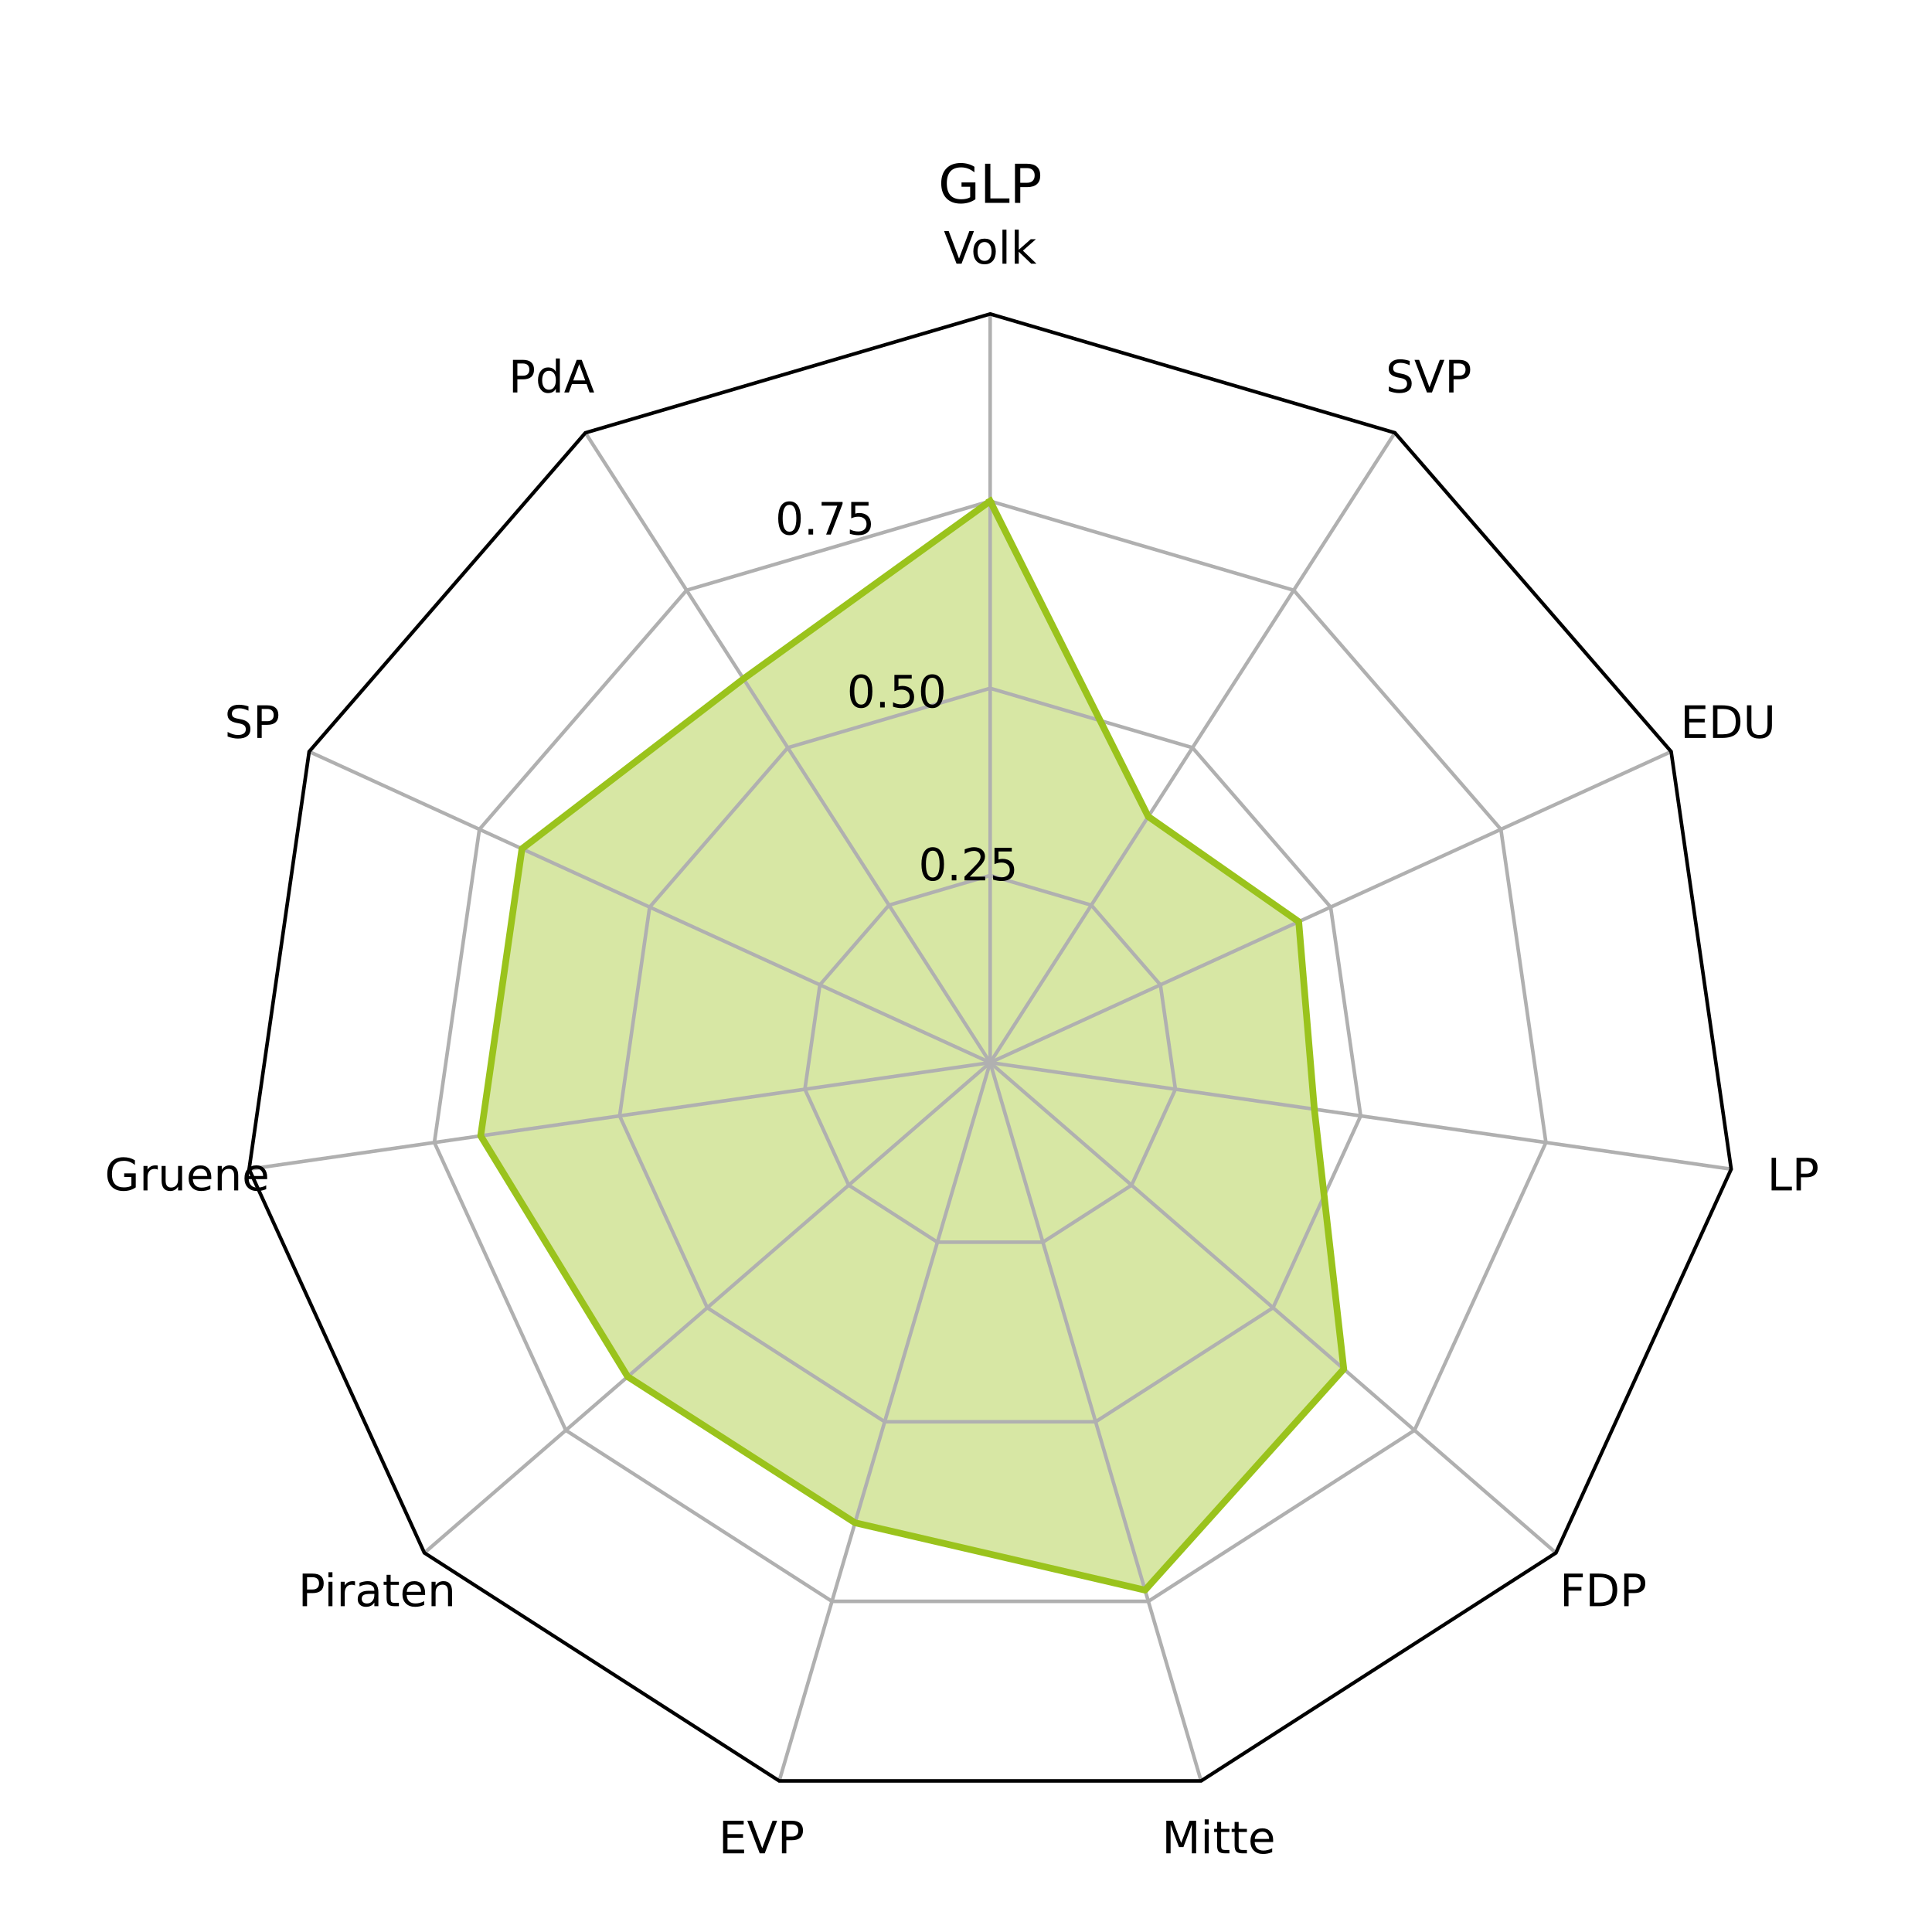
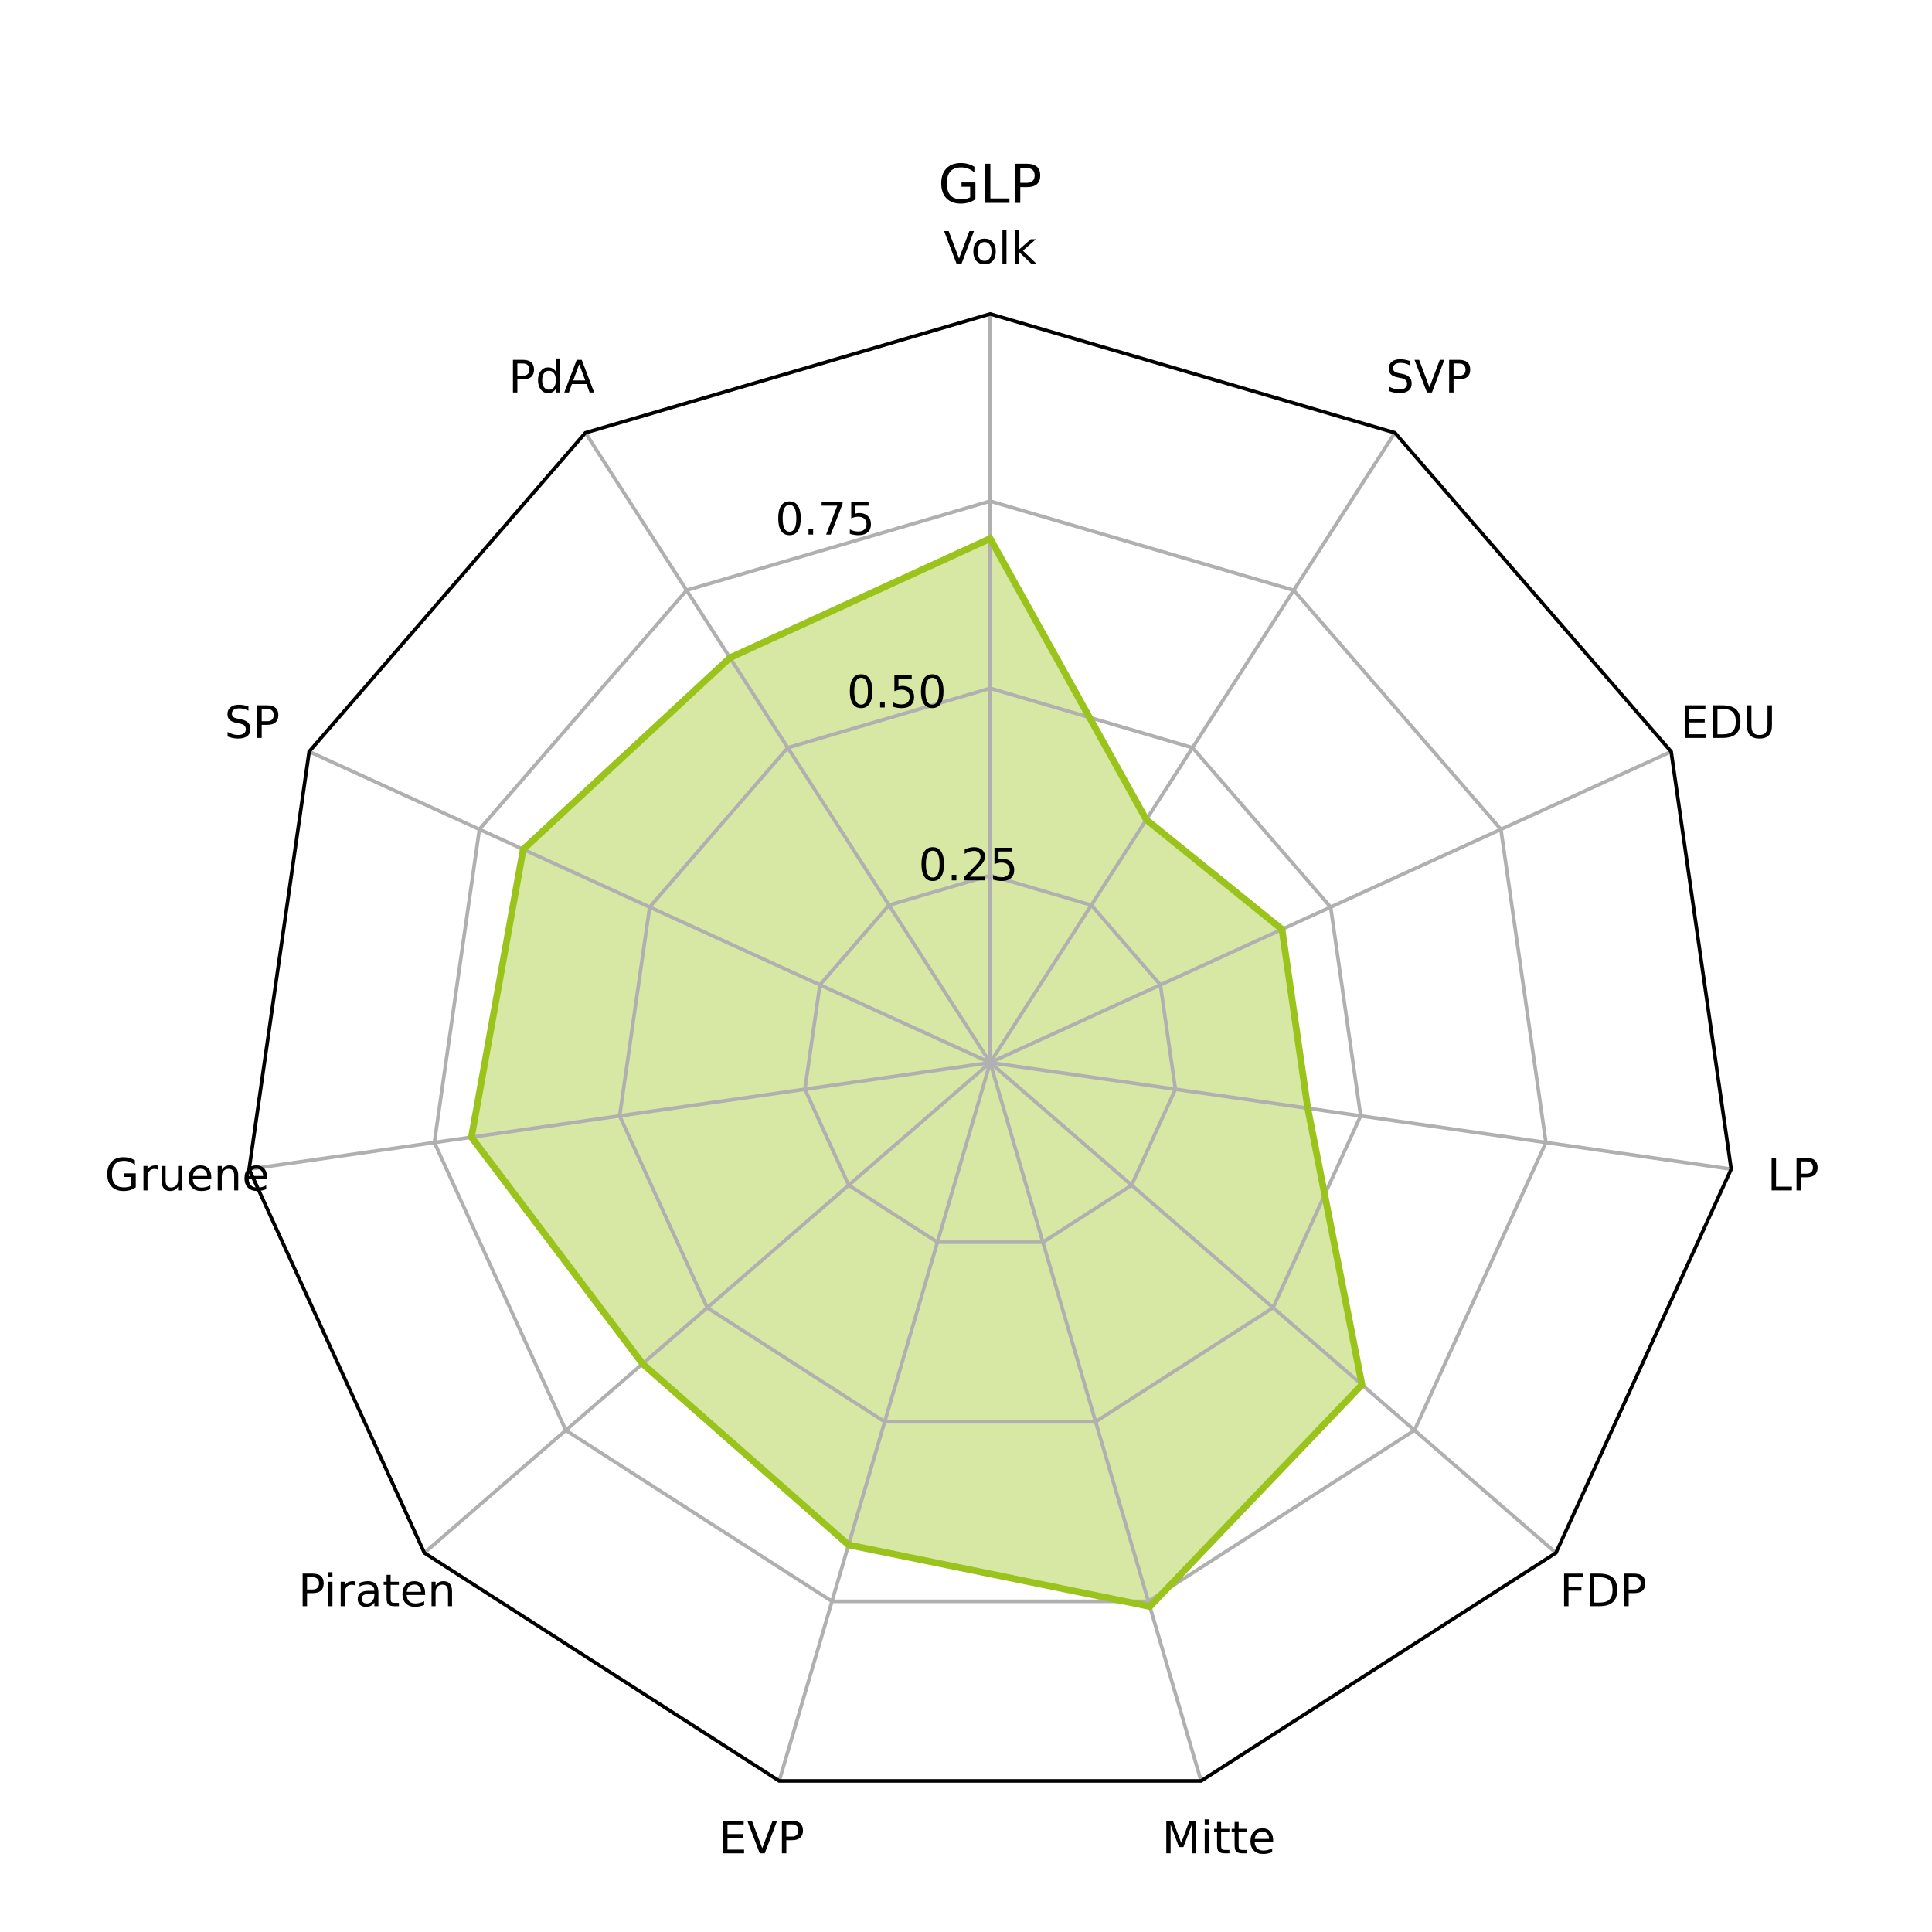
<svg xmlns="http://www.w3.org/2000/svg" xmlns:xlink="http://www.w3.org/1999/xlink" width="432pt" height="432pt" viewBox="0 0 432 432" version="1.1">
  <defs>
    <style type="text/css">*{stroke-linejoin: round; stroke-linecap: butt}</style>
  </defs>
  <g id="figure_1">
    <g id="patch_1">
      <path d="M 0 432  L 432 432  L 432 0  L 0 0  z " style="fill: #ffffff" />
    </g>
    <g id="axes_1">
      <g id="patch_2">
        <path d="M 221.4 70.2  L 130.897 96.774  L 69.128 168.06  L 55.704 261.424  L 94.888 347.224  L 174.238 398.219  L 268.562 398.219  L 347.912 347.224  L 387.096 261.424  L 373.672 168.06  L 311.903 96.774  z " style="fill: #ffffff" />
      </g>
      <g id="patch_3">
-         <path d="M 221.4 112.05  L 166.25 151.784  L 116.713 189.791  L 107.484 253.979  L 140.353 307.828  L 191.187 340.497  L 256.035 355.555  L 300.47 306.115  L 293.892 248.023  L 290.398 206.089  L 256.753 182.59  z " clip-path="url(#p383568c15f)" style="fill: #9ac31c; opacity: 0.4; stroke: #9ac31c; stroke-linejoin: miter" />
+         <path d="M 221.4 120.42  L 163.219 147.069  L 116.985 189.915  L 105.413 254.276  L 143.685 304.94  L 189.734 345.444  L 257.108 359.212  L 304.537 309.638  L 292.413 247.81  L 286.66 207.797  L 256.308 183.281  z " clip-path="url(#pb4a8772dfd)" style="fill: #9ac31c; opacity: 0.4; stroke: #9ac31c; stroke-linejoin: miter" />
      </g>
      <g id="matplotlib.axis_1">
        <g id="xtick_1">
          <g id="line2d_1">
-             <path d="M 221.4 237.6  L 221.4 222.382  L 221.4 207.164  L 221.4 191.945  L 221.4 176.727  L 221.4 161.509  L 221.4 146.291  L 221.4 131.073  L 221.4 115.855  L 221.4 100.636  L 221.4 85.418  L 221.4 70.2  " clip-path="url(#p383568c15f)" style="fill: none; stroke: #b0b0b0; stroke-width: 0.8; stroke-linecap: square" />
+             <path d="M 221.4 237.6  L 221.4 222.382  L 221.4 207.164  L 221.4 191.945  L 221.4 176.727  L 221.4 161.509  L 221.4 146.291  L 221.4 131.073  L 221.4 115.855  L 221.4 100.636  L 221.4 85.418  L 221.4 70.2  " clip-path="url(#pb4a8772dfd)" style="fill: none; stroke: #b0b0b0; stroke-width: 0.8; stroke-linecap: square" />
          </g>
          <g id="text_1">
-             <g transform="translate(211.0234 58.95938) scale(0.1 -0.1)">
+             <g transform="translate(211.0234 58.95938)scale(0.1 -0.1)">
              <defs>
                <path id="DejaVuSans-56" d="M 1831 0  L 50 4666  L 709 4666  L 2188 738  L 3669 4666  L 4325 4666  L 2547 0  L 1831 0  z " transform="scale(0.015625)" />
                <path id="DejaVuSans-6f" d="M 1959 3097  Q 1497 3097 1228 2736  Q 959 2375 959 1747  Q 959 1119 1226 758  Q 1494 397 1959 397  Q 2419 397 2687 759  Q 2956 1122 2956 1747  Q 2956 2369 2687 2733  Q 2419 3097 1959 3097  z M 1959 3584  Q 2709 3584 3137 3096  Q 3566 2609 3566 1747  Q 3566 888 3137 398  Q 2709 -91 1959 -91  Q 1206 -91 779 398  Q 353 888 353 1747  Q 353 2609 779 3096  Q 1206 3584 1959 3584  z " transform="scale(0.015625)" />
                <path id="DejaVuSans-6c" d="M 603 4863  L 1178 4863  L 1178 0  L 603 0  L 603 4863  z " transform="scale(0.015625)" />
                <path id="DejaVuSans-6b" d="M 581 4863  L 1159 4863  L 1159 1991  L 2875 3500  L 3609 3500  L 1753 1863  L 3688 0  L 2938 0  L 1159 1709  L 1159 0  L 581 0  L 581 4863  z " transform="scale(0.015625)" />
              </defs>
              <use xlink:href="#DejaVuSans-56" />
              <use xlink:href="#DejaVuSans-6f" x="60.658" />
              <use xlink:href="#DejaVuSans-6c" x="121.84" />
              <use xlink:href="#DejaVuSans-6b" x="149.623" />
            </g>
          </g>
        </g>
        <g id="xtick_2">
          <g id="line2d_2">
-             <path d="M 221.4 237.6  L 213.172 224.798  L 204.945 211.995  L 196.717 199.193  L 188.49 186.391  L 180.262 173.588  L 172.035 160.786  L 163.807 147.984  L 155.579 135.181  L 147.352 122.379  L 139.124 109.577  L 130.897 96.774  " clip-path="url(#p383568c15f)" style="fill: none; stroke: #b0b0b0; stroke-width: 0.8; stroke-linecap: square" />
+             <path d="M 221.4 237.6  L 213.172 224.798  L 204.945 211.995  L 196.717 199.193  L 188.49 186.391  L 180.262 173.588  L 172.035 160.786  L 163.807 147.984  L 155.579 135.181  L 147.352 122.379  L 139.124 109.577  L 130.897 96.774  " clip-path="url(#pb4a8772dfd)" style="fill: none; stroke: #b0b0b0; stroke-width: 0.8; stroke-linecap: square" />
          </g>
          <g id="text_2">
-             <g transform="translate(113.7184 87.75598) scale(0.1 -0.1)">
+             <g transform="translate(113.7184 87.75598)scale(0.1 -0.1)">
              <defs>
                <path id="DejaVuSans-50" d="M 1259 4147  L 1259 2394  L 2053 2394  Q 2494 2394 2734 2622  Q 2975 2850 2975 3272  Q 2975 3691 2734 3919  Q 2494 4147 2053 4147  L 1259 4147  z M 628 4666  L 2053 4666  Q 2838 4666 3239 4311  Q 3641 3956 3641 3272  Q 3641 2581 3239 2228  Q 2838 1875 2053 1875  L 1259 1875  L 1259 0  L 628 0  L 628 4666  z " transform="scale(0.015625)" />
                <path id="DejaVuSans-64" d="M 2906 2969  L 2906 4863  L 3481 4863  L 3481 0  L 2906 0  L 2906 525  Q 2725 213 2448 61  Q 2172 -91 1784 -91  Q 1150 -91 751 415  Q 353 922 353 1747  Q 353 2572 751 3078  Q 1150 3584 1784 3584  Q 2172 3584 2448 3432  Q 2725 3281 2906 2969  z M 947 1747  Q 947 1113 1208 752  Q 1469 391 1925 391  Q 2381 391 2643 752  Q 2906 1113 2906 1747  Q 2906 2381 2643 2742  Q 2381 3103 1925 3103  Q 1469 3103 1208 2742  Q 947 2381 947 1747  z " transform="scale(0.015625)" />
                <path id="DejaVuSans-41" d="M 2188 4044  L 1331 1722  L 3047 1722  L 2188 4044  z M 1831 4666  L 2547 4666  L 4325 0  L 3669 0  L 3244 1197  L 1141 1197  L 716 0  L 50 0  L 1831 4666  z " transform="scale(0.015625)" />
              </defs>
              <use xlink:href="#DejaVuSans-50" />
              <use xlink:href="#DejaVuSans-64" x="60.303" />
              <use xlink:href="#DejaVuSans-41" x="123.779" />
            </g>
          </g>
        </g>
        <g id="xtick_3">
          <g id="line2d_3">
-             <path d="M 221.4 237.6  L 207.557 231.278  L 193.714 224.956  L 179.871 218.634  L 166.028 212.313  L 152.185 205.991  L 138.342 199.669  L 124.499 193.347  L 110.656 187.025  L 96.813 180.703  L 82.971 174.381  L 69.128 168.06  " clip-path="url(#p383568c15f)" style="fill: none; stroke: #b0b0b0; stroke-width: 0.8; stroke-linecap: square" />
+             <path d="M 221.4 237.6  L 207.557 231.278  L 193.714 224.956  L 179.871 218.634  L 166.028 212.313  L 152.185 205.991  L 138.342 199.669  L 124.499 193.347  L 110.656 187.025  L 96.813 180.703  L 82.971 174.381  L 69.128 168.06  " clip-path="url(#pb4a8772dfd)" style="fill: none; stroke: #b0b0b0; stroke-width: 0.8; stroke-linecap: square" />
          </g>
          <g id="text_3">
-             <g transform="translate(50.20369 165.0031) scale(0.1 -0.1)">
+             <g transform="translate(50.20369 165.0031)scale(0.1 -0.1)">
              <defs>
                <path id="DejaVuSans-53" d="M 3425 4513  L 3425 3897  Q 3066 4069 2747 4153  Q 2428 4238 2131 4238  Q 1616 4238 1336 4038  Q 1056 3838 1056 3469  Q 1056 3159 1242 3001  Q 1428 2844 1947 2747  L 2328 2669  Q 3034 2534 3370 2195  Q 3706 1856 3706 1288  Q 3706 609 3251 259  Q 2797 -91 1919 -91  Q 1588 -91 1214 -16  Q 841 59 441 206  L 441 856  Q 825 641 1194 531  Q 1563 422 1919 422  Q 2459 422 2753 634  Q 3047 847 3047 1241  Q 3047 1584 2836 1778  Q 2625 1972 2144 2069  L 1759 2144  Q 1053 2284 737 2584  Q 422 2884 422 3419  Q 422 4038 858 4394  Q 1294 4750 2059 4750  Q 2388 4750 2728 4690  Q 3069 4631 3425 4513  z " transform="scale(0.015625)" />
              </defs>
              <use xlink:href="#DejaVuSans-53" />
              <use xlink:href="#DejaVuSans-50" x="63.477" />
            </g>
          </g>
        </g>
        <g id="xtick_4">
          <g id="line2d_4">
-             <path d="M 221.4 237.6  L 206.337 239.766  L 191.273 241.932  L 176.21 244.097  L 161.147 246.263  L 146.084 248.429  L 131.02 250.595  L 115.957 252.76  L 100.894 254.926  L 85.83 257.092  L 70.767 259.258  L 55.704 261.424  " clip-path="url(#p383568c15f)" style="fill: none; stroke: #b0b0b0; stroke-width: 0.8; stroke-linecap: square" />
+             <path d="M 221.4 237.6  L 206.337 239.766  L 191.273 241.932  L 176.21 244.097  L 161.147 246.263  L 146.084 248.429  L 131.02 250.595  L 115.957 252.76  L 100.894 254.926  L 85.83 257.092  L 70.767 259.258  L 55.704 261.424  " clip-path="url(#pb4a8772dfd)" style="fill: none; stroke: #b0b0b0; stroke-width: 0.8; stroke-linecap: square" />
          </g>
          <g id="text_4">
-             <g transform="translate(23.42608 266.1753) scale(0.1 -0.1)">
+             <g transform="translate(23.42608 266.1753)scale(0.1 -0.1)">
              <defs>
                <path id="DejaVuSans-47" d="M 3809 666  L 3809 1919  L 2778 1919  L 2778 2438  L 4434 2438  L 4434 434  Q 4069 175 3628 42  Q 3188 -91 2688 -91  Q 1594 -91 976 548  Q 359 1188 359 2328  Q 359 3472 976 4111  Q 1594 4750 2688 4750  Q 3144 4750 3555 4637  Q 3966 4525 4313 4306  L 4313 3634  Q 3963 3931 3569 4081  Q 3175 4231 2741 4231  Q 1884 4231 1454 3753  Q 1025 3275 1025 2328  Q 1025 1384 1454 906  Q 1884 428 2741 428  Q 3075 428 3337 486  Q 3600 544 3809 666  z " transform="scale(0.015625)" />
                <path id="DejaVuSans-72" d="M 2631 2963  Q 2534 3019 2420 3045  Q 2306 3072 2169 3072  Q 1681 3072 1420 2755  Q 1159 2438 1159 1844  L 1159 0  L 581 0  L 581 3500  L 1159 3500  L 1159 2956  Q 1341 3275 1631 3429  Q 1922 3584 2338 3584  Q 2397 3584 2469 3576  Q 2541 3569 2628 3553  L 2631 2963  z " transform="scale(0.015625)" />
                <path id="DejaVuSans-75" d="M 544 1381  L 544 3500  L 1119 3500  L 1119 1403  Q 1119 906 1312 657  Q 1506 409 1894 409  Q 2359 409 2629 706  Q 2900 1003 2900 1516  L 2900 3500  L 3475 3500  L 3475 0  L 2900 0  L 2900 538  Q 2691 219 2414 64  Q 2138 -91 1772 -91  Q 1169 -91 856 284  Q 544 659 544 1381  z M 1991 3584  L 1991 3584  z " transform="scale(0.015625)" />
                <path id="DejaVuSans-65" d="M 3597 1894  L 3597 1613  L 953 1613  Q 991 1019 1311 708  Q 1631 397 2203 397  Q 2534 397 2845 478  Q 3156 559 3463 722  L 3463 178  Q 3153 47 2828 -22  Q 2503 -91 2169 -91  Q 1331 -91 842 396  Q 353 884 353 1716  Q 353 2575 817 3079  Q 1281 3584 2069 3584  Q 2775 3584 3186 3129  Q 3597 2675 3597 1894  z M 3022 2063  Q 3016 2534 2758 2815  Q 2500 3097 2075 3097  Q 1594 3097 1305 2825  Q 1016 2553 972 2059  L 3022 2063  z " transform="scale(0.015625)" />
                <path id="DejaVuSans-6e" d="M 3513 2113  L 3513 0  L 2938 0  L 2938 2094  Q 2938 2591 2744 2837  Q 2550 3084 2163 3084  Q 1697 3084 1428 2787  Q 1159 2491 1159 1978  L 1159 0  L 581 0  L 581 3500  L 1159 3500  L 1159 2956  Q 1366 3272 1645 3428  Q 1925 3584 2291 3584  Q 2894 3584 3203 3211  Q 3513 2838 3513 2113  z " transform="scale(0.015625)" />
              </defs>
              <use xlink:href="#DejaVuSans-47" />
              <use xlink:href="#DejaVuSans-72" x="77.49" />
              <use xlink:href="#DejaVuSans-75" x="118.604" />
              <use xlink:href="#DejaVuSans-65" x="181.982" />
              <use xlink:href="#DejaVuSans-6e" x="243.506" />
              <use xlink:href="#DejaVuSans-65" x="306.885" />
            </g>
          </g>
        </g>
        <g id="xtick_5">
          <g id="line2d_5">
-             <path d="M 221.4 237.6  L 209.899 247.566  L 198.398 257.532  L 186.897 267.497  L 175.395 277.463  L 163.894 287.429  L 152.393 297.395  L 140.892 307.361  L 129.391 317.326  L 117.89 327.292  L 106.389 337.258  L 94.888 347.224  " clip-path="url(#p383568c15f)" style="fill: none; stroke: #b0b0b0; stroke-width: 0.8; stroke-linecap: square" />
+             <path d="M 221.4 237.6  L 209.899 247.566  L 198.398 257.532  L 186.897 267.497  L 175.395 277.463  L 163.894 287.429  L 152.393 297.395  L 140.892 307.361  L 129.391 317.326  L 117.89 327.292  L 106.389 337.258  L 94.888 347.224  " clip-path="url(#pb4a8772dfd)" style="fill: none; stroke: #b0b0b0; stroke-width: 0.8; stroke-linecap: square" />
          </g>
          <g id="text_5">
-             <g transform="translate(66.69062 359.1511) scale(0.1 -0.1)">
+             <g transform="translate(66.69062 359.1511)scale(0.1 -0.1)">
              <defs>
                <path id="DejaVuSans-69" d="M 603 3500  L 1178 3500  L 1178 0  L 603 0  L 603 3500  z M 603 4863  L 1178 4863  L 1178 4134  L 603 4134  L 603 4863  z " transform="scale(0.015625)" />
                <path id="DejaVuSans-61" d="M 2194 1759  Q 1497 1759 1228 1600  Q 959 1441 959 1056  Q 959 750 1161 570  Q 1363 391 1709 391  Q 2188 391 2477 730  Q 2766 1069 2766 1631  L 2766 1759  L 2194 1759  z M 3341 1997  L 3341 0  L 2766 0  L 2766 531  Q 2569 213 2275 61  Q 1981 -91 1556 -91  Q 1019 -91 701 211  Q 384 513 384 1019  Q 384 1609 779 1909  Q 1175 2209 1959 2209  L 2766 2209  L 2766 2266  Q 2766 2663 2505 2880  Q 2244 3097 1772 3097  Q 1472 3097 1187 3025  Q 903 2953 641 2809  L 641 3341  Q 956 3463 1253 3523  Q 1550 3584 1831 3584  Q 2591 3584 2966 3190  Q 3341 2797 3341 1997  z " transform="scale(0.015625)" />
                <path id="DejaVuSans-74" d="M 1172 4494  L 1172 3500  L 2356 3500  L 2356 3053  L 1172 3053  L 1172 1153  Q 1172 725 1289 603  Q 1406 481 1766 481  L 2356 481  L 2356 0  L 1766 0  Q 1100 0 847 248  Q 594 497 594 1153  L 594 3053  L 172 3053  L 172 3500  L 594 3500  L 594 4494  L 1172 4494  z " transform="scale(0.015625)" />
              </defs>
              <use xlink:href="#DejaVuSans-50" />
              <use xlink:href="#DejaVuSans-69" x="58.053" />
              <use xlink:href="#DejaVuSans-72" x="85.836" />
              <use xlink:href="#DejaVuSans-61" x="126.949" />
              <use xlink:href="#DejaVuSans-74" x="188.229" />
              <use xlink:href="#DejaVuSans-65" x="227.438" />
              <use xlink:href="#DejaVuSans-6e" x="288.961" />
            </g>
          </g>
        </g>
        <g id="xtick_6">
          <g id="line2d_6">
-             <path d="M 221.4 237.6  L 217.113 252.202  L 212.825 266.803  L 208.538 281.405  L 204.25 296.007  L 199.963 310.609  L 195.675 325.21  L 191.388 339.812  L 187.1 354.414  L 182.813 369.016  L 178.525 383.617  L 174.238 398.219  " clip-path="url(#p383568c15f)" style="fill: none; stroke: #b0b0b0; stroke-width: 0.8; stroke-linecap: square" />
+             <path d="M 221.4 237.6  L 217.113 252.202  L 212.825 266.803  L 208.538 281.405  L 204.25 296.007  L 199.963 310.609  L 195.675 325.21  L 191.388 339.812  L 187.1 354.414  L 182.813 369.016  L 178.525 383.617  L 174.238 398.219  " clip-path="url(#pb4a8772dfd)" style="fill: none; stroke: #b0b0b0; stroke-width: 0.8; stroke-linecap: square" />
          </g>
          <g id="text_6">
-             <g transform="translate(160.6992 414.4114) scale(0.1 -0.1)">
+             <g transform="translate(160.6992 414.4114)scale(0.1 -0.1)">
              <defs>
                <path id="DejaVuSans-45" d="M 628 4666  L 3578 4666  L 3578 4134  L 1259 4134  L 1259 2753  L 3481 2753  L 3481 2222  L 1259 2222  L 1259 531  L 3634 531  L 3634 0  L 628 0  L 628 4666  z " transform="scale(0.015625)" />
              </defs>
              <use xlink:href="#DejaVuSans-45" />
              <use xlink:href="#DejaVuSans-56" x="63.184" />
              <use xlink:href="#DejaVuSans-50" x="131.592" />
            </g>
          </g>
        </g>
        <g id="xtick_7">
          <g id="line2d_7">
-             <path d="M 221.4 237.6  L 225.687 252.202  L 229.975 266.803  L 234.262 281.405  L 238.55 296.007  L 242.837 310.609  L 247.125 325.21  L 251.412 339.812  L 255.7 354.414  L 259.987 369.016  L 264.275 383.617  L 268.562 398.219  " clip-path="url(#p383568c15f)" style="fill: none; stroke: #b0b0b0; stroke-width: 0.8; stroke-linecap: square" />
+             <path d="M 221.4 237.6  L 225.687 252.202  L 229.975 266.803  L 234.262 281.405  L 238.55 296.007  L 242.837 310.609  L 247.125 325.21  L 251.412 339.812  L 255.7 354.414  L 259.987 369.016  L 264.275 383.617  L 268.562 398.219  " clip-path="url(#pb4a8772dfd)" style="fill: none; stroke: #b0b0b0; stroke-width: 0.8; stroke-linecap: square" />
          </g>
          <g id="text_7">
-             <g transform="translate(259.8063 414.4114) scale(0.1 -0.1)">
+             <g transform="translate(259.8063 414.4114)scale(0.1 -0.1)">
              <defs>
                <path id="DejaVuSans-4d" d="M 628 4666  L 1569 4666  L 2759 1491  L 3956 4666  L 4897 4666  L 4897 0  L 4281 0  L 4281 4097  L 3078 897  L 2444 897  L 1241 4097  L 1241 0  L 628 0  L 628 4666  z " transform="scale(0.015625)" />
              </defs>
              <use xlink:href="#DejaVuSans-4d" />
              <use xlink:href="#DejaVuSans-69" x="86.279" />
              <use xlink:href="#DejaVuSans-74" x="114.062" />
              <use xlink:href="#DejaVuSans-74" x="153.271" />
              <use xlink:href="#DejaVuSans-65" x="192.48" />
            </g>
          </g>
        </g>
        <g id="xtick_8">
          <g id="line2d_8">
-             <path d="M 221.4 237.6  L 232.901 247.566  L 244.402 257.532  L 255.903 267.497  L 267.405 277.463  L 278.906 287.429  L 290.407 297.395  L 301.908 307.361  L 313.409 317.326  L 324.91 327.292  L 336.411 337.258  L 347.912 347.224  " clip-path="url(#p383568c15f)" style="fill: none; stroke: #b0b0b0; stroke-width: 0.8; stroke-linecap: square" />
+             <path d="M 221.4 237.6  L 232.901 247.566  L 244.402 257.532  L 255.903 267.497  L 267.405 277.463  L 278.906 287.429  L 290.407 297.395  L 301.908 307.361  L 313.409 317.326  L 324.91 327.292  L 336.411 337.258  L 347.912 347.224  " clip-path="url(#pb4a8772dfd)" style="fill: none; stroke: #b0b0b0; stroke-width: 0.8; stroke-linecap: square" />
          </g>
          <g id="text_8">
-             <g transform="translate(348.7523 359.1511) scale(0.1 -0.1)">
+             <g transform="translate(348.7523 359.1511)scale(0.1 -0.1)">
              <defs>
                <path id="DejaVuSans-46" d="M 628 4666  L 3309 4666  L 3309 4134  L 1259 4134  L 1259 2759  L 3109 2759  L 3109 2228  L 1259 2228  L 1259 0  L 628 0  L 628 4666  z " transform="scale(0.015625)" />
                <path id="DejaVuSans-44" d="M 1259 4147  L 1259 519  L 2022 519  Q 2988 519 3436 956  Q 3884 1394 3884 2338  Q 3884 3275 3436 3711  Q 2988 4147 2022 4147  L 1259 4147  z M 628 4666  L 1925 4666  Q 3281 4666 3915 4102  Q 4550 3538 4550 2338  Q 4550 1131 3912 565  Q 3275 0 1925 0  L 628 0  L 628 4666  z " transform="scale(0.015625)" />
              </defs>
              <use xlink:href="#DejaVuSans-46" />
              <use xlink:href="#DejaVuSans-44" x="57.52" />
              <use xlink:href="#DejaVuSans-50" x="134.521" />
            </g>
          </g>
        </g>
        <g id="xtick_9">
          <g id="line2d_9">
-             <path d="M 221.4 237.6  L 236.463 239.766  L 251.527 241.932  L 266.59 244.097  L 281.653 246.263  L 296.716 248.429  L 311.78 250.595  L 326.843 252.76  L 341.906 254.926  L 356.97 257.092  L 372.033 259.258  L 387.096 261.424  " clip-path="url(#p383568c15f)" style="fill: none; stroke: #b0b0b0; stroke-width: 0.8; stroke-linecap: square" />
+             <path d="M 221.4 237.6  L 236.463 239.766  L 251.527 241.932  L 266.59 244.097  L 281.653 246.263  L 296.716 248.429  L 311.78 250.595  L 326.843 252.76  L 341.906 254.926  L 356.97 257.092  L 372.033 259.258  L 387.096 261.424  " clip-path="url(#pb4a8772dfd)" style="fill: none; stroke: #b0b0b0; stroke-width: 0.8; stroke-linecap: square" />
          </g>
          <g id="text_9">
-             <g transform="translate(395.1528 266.1753) scale(0.1 -0.1)">
+             <g transform="translate(395.1528 266.1753)scale(0.1 -0.1)">
              <defs>
                <path id="DejaVuSans-4c" d="M 628 4666  L 1259 4666  L 1259 531  L 3531 531  L 3531 0  L 628 0  L 628 4666  z " transform="scale(0.015625)" />
              </defs>
              <use xlink:href="#DejaVuSans-4c" />
              <use xlink:href="#DejaVuSans-50" x="55.713" />
            </g>
          </g>
        </g>
        <g id="xtick_10">
          <g id="line2d_10">
-             <path d="M 221.4 237.6  L 235.243 231.278  L 249.086 224.956  L 262.929 218.634  L 276.772 212.313  L 290.615 205.991  L 304.458 199.669  L 318.301 193.347  L 332.144 187.025  L 345.987 180.703  L 359.829 174.381  L 373.672 168.06  " clip-path="url(#p383568c15f)" style="fill: none; stroke: #b0b0b0; stroke-width: 0.8; stroke-linecap: square" />
+             <path d="M 221.4 237.6  L 235.243 231.278  L 249.086 224.956  L 262.929 218.634  L 276.772 212.313  L 290.615 205.991  L 304.458 199.669  L 318.301 193.347  L 332.144 187.025  L 345.987 180.703  L 359.829 174.381  L 373.672 168.06  " clip-path="url(#pb4a8772dfd)" style="fill: none; stroke: #b0b0b0; stroke-width: 0.8; stroke-linecap: square" />
          </g>
          <g id="text_10">
-             <g transform="translate(375.7385 165.0031) scale(0.1 -0.1)">
+             <g transform="translate(375.7385 165.0031)scale(0.1 -0.1)">
              <defs>
                <path id="DejaVuSans-55" d="M 556 4666  L 1191 4666  L 1191 1831  Q 1191 1081 1462 751  Q 1734 422 2344 422  Q 2950 422 3222 751  Q 3494 1081 3494 1831  L 3494 4666  L 4128 4666  L 4128 1753  Q 4128 841 3676 375  Q 3225 -91 2344 -91  Q 1459 -91 1007 375  Q 556 841 556 1753  L 556 4666  z " transform="scale(0.015625)" />
              </defs>
              <use xlink:href="#DejaVuSans-45" />
              <use xlink:href="#DejaVuSans-44" x="63.184" />
              <use xlink:href="#DejaVuSans-55" x="140.186" />
            </g>
          </g>
        </g>
        <g id="xtick_11">
          <g id="line2d_11">
-             <path d="M 221.4 237.6  L 229.628 224.798  L 237.855 211.995  L 246.083 199.193  L 254.31 186.391  L 262.538 173.588  L 270.765 160.786  L 278.993 147.984  L 287.221 135.181  L 295.448 122.379  L 303.676 109.577  L 311.903 96.774  " clip-path="url(#p383568c15f)" style="fill: none; stroke: #b0b0b0; stroke-width: 0.8; stroke-linecap: square" />
+             <path d="M 221.4 237.6  L 229.628 224.798  L 237.855 211.995  L 246.083 199.193  L 254.31 186.391  L 262.538 173.588  L 270.765 160.786  L 278.993 147.984  L 287.221 135.181  L 295.448 122.379  L 303.676 109.577  L 311.903 96.774  " clip-path="url(#pb4a8772dfd)" style="fill: none; stroke: #b0b0b0; stroke-width: 0.8; stroke-linecap: square" />
          </g>
          <g id="text_11">
-             <g transform="translate(309.8629 87.75598) scale(0.1 -0.1)">
+             <g transform="translate(309.8629 87.75598)scale(0.1 -0.1)">
              <use xlink:href="#DejaVuSans-53" />
              <use xlink:href="#DejaVuSans-56" x="63.477" />
              <use xlink:href="#DejaVuSans-50" x="131.885" />
            </g>
          </g>
        </g>
      </g>
      <g id="matplotlib.axis_2">
        <g id="ytick_1">
          <g id="line2d_12">
-             <path d="M 221.4 195.75  L 198.774 202.394  L 183.332 220.215  L 179.976 243.556  L 189.772 265.006  L 209.609 277.755  L 233.191 277.755  L 253.028 265.006  L 262.824 243.556  L 259.468 220.215  L 244.026 202.394  L 221.4 195.75  " clip-path="url(#p383568c15f)" style="fill: none; stroke: #b0b0b0; stroke-width: 0.8; stroke-linecap: square" />
+             <path d="M 221.4 195.75  L 198.774 202.394  L 183.332 220.215  L 179.976 243.556  L 189.772 265.006  L 209.609 277.755  L 233.191 277.755  L 253.028 265.006  L 262.824 243.556  L 259.468 220.215  L 244.026 202.394  L 221.4 195.75  " clip-path="url(#pb4a8772dfd)" style="fill: none; stroke: #b0b0b0; stroke-width: 0.8; stroke-linecap: square" />
          </g>
          <g id="text_12">
-             <g transform="translate(205.3847 196.856) scale(0.1 -0.1)">
+             <g transform="translate(205.3847 196.856)scale(0.1 -0.1)">
              <defs>
                <path id="DejaVuSans-30" d="M 2034 4250  Q 1547 4250 1301 3770  Q 1056 3291 1056 2328  Q 1056 1369 1301 889  Q 1547 409 2034 409  Q 2525 409 2770 889  Q 3016 1369 3016 2328  Q 3016 3291 2770 3770  Q 2525 4250 2034 4250  z M 2034 4750  Q 2819 4750 3233 4129  Q 3647 3509 3647 2328  Q 3647 1150 3233 529  Q 2819 -91 2034 -91  Q 1250 -91 836 529  Q 422 1150 422 2328  Q 422 3509 836 4129  Q 1250 4750 2034 4750  z " transform="scale(0.015625)" />
                <path id="DejaVuSans-2e" d="M 684 794  L 1344 794  L 1344 0  L 684 0  L 684 794  z " transform="scale(0.015625)" />
                <path id="DejaVuSans-32" d="M 1228 531  L 3431 531  L 3431 0  L 469 0  L 469 531  Q 828 903 1448 1529  Q 2069 2156 2228 2338  Q 2531 2678 2651 2914  Q 2772 3150 2772 3378  Q 2772 3750 2511 3984  Q 2250 4219 1831 4219  Q 1534 4219 1204 4116  Q 875 4013 500 3803  L 500 4441  Q 881 4594 1212 4672  Q 1544 4750 1819 4750  Q 2544 4750 2975 4387  Q 3406 4025 3406 3419  Q 3406 3131 3298 2873  Q 3191 2616 2906 2266  Q 2828 2175 2409 1742  Q 1991 1309 1228 531  z " transform="scale(0.015625)" />
                <path id="DejaVuSans-35" d="M 691 4666  L 3169 4666  L 3169 4134  L 1269 4134  L 1269 2991  Q 1406 3038 1543 3061  Q 1681 3084 1819 3084  Q 2600 3084 3056 2656  Q 3513 2228 3513 1497  Q 3513 744 3044 326  Q 2575 -91 1722 -91  Q 1428 -91 1123 -41  Q 819 9 494 109  L 494 744  Q 775 591 1075 516  Q 1375 441 1709 441  Q 2250 441 2565 725  Q 2881 1009 2881 1497  Q 2881 1984 2565 2268  Q 2250 2553 1709 2553  Q 1456 2553 1204 2497  Q 953 2441 691 2322  L 691 4666  z " transform="scale(0.015625)" />
              </defs>
              <use xlink:href="#DejaVuSans-30" />
              <use xlink:href="#DejaVuSans-2e" x="63.623" />
              <use xlink:href="#DejaVuSans-32" x="95.41" />
              <use xlink:href="#DejaVuSans-35" x="159.033" />
            </g>
          </g>
        </g>
        <g id="ytick_2">
          <g id="line2d_13">
-             <path d="M 221.4 153.9  L 176.148 167.187  L 145.264 202.83  L 138.552 249.512  L 158.144 292.412  L 197.819 317.91  L 244.981 317.91  L 284.656 292.412  L 304.248 249.512  L 297.536 202.83  L 266.652 167.187  L 221.4 153.9  " clip-path="url(#p383568c15f)" style="fill: none; stroke: #b0b0b0; stroke-width: 0.8; stroke-linecap: square" />
+             <path d="M 221.4 153.9  L 176.148 167.187  L 145.264 202.83  L 138.552 249.512  L 158.144 292.412  L 197.819 317.91  L 244.981 317.91  L 284.656 292.412  L 304.248 249.512  L 297.536 202.83  L 266.652 167.187  L 221.4 153.9  " clip-path="url(#pb4a8772dfd)" style="fill: none; stroke: #b0b0b0; stroke-width: 0.8; stroke-linecap: square" />
          </g>
          <g id="text_13">
-             <g transform="translate(189.3694 158.1916) scale(0.1 -0.1)">
+             <g transform="translate(189.3694 158.1916)scale(0.1 -0.1)">
              <use xlink:href="#DejaVuSans-30" />
              <use xlink:href="#DejaVuSans-2e" x="63.623" />
              <use xlink:href="#DejaVuSans-35" x="95.41" />
              <use xlink:href="#DejaVuSans-30" x="159.033" />
            </g>
          </g>
        </g>
        <g id="ytick_3">
          <g id="line2d_14">
-             <path d="M 221.4 112.05  L 153.523 131.981  L 107.196 185.445  L 97.128 255.468  L 126.516 319.818  L 186.028 358.064  L 256.772 358.064  L 316.284 319.818  L 345.672 255.468  L 335.604 185.445  L 289.277 131.981  L 221.4 112.05  " clip-path="url(#p383568c15f)" style="fill: none; stroke: #b0b0b0; stroke-width: 0.8; stroke-linecap: square" />
+             <path d="M 221.4 112.05  L 153.523 131.981  L 107.196 185.445  L 97.128 255.468  L 126.516 319.818  L 186.028 358.064  L 256.772 358.064  L 316.284 319.818  L 345.672 255.468  L 335.604 185.445  L 289.277 131.981  L 221.4 112.05  " clip-path="url(#pb4a8772dfd)" style="fill: none; stroke: #b0b0b0; stroke-width: 0.8; stroke-linecap: square" />
          </g>
          <g id="text_14">
-             <g transform="translate(173.3541 119.5272) scale(0.1 -0.1)">
+             <g transform="translate(173.3541 119.5272)scale(0.1 -0.1)">
              <defs>
                <path id="DejaVuSans-37" d="M 525 4666  L 3525 4666  L 3525 4397  L 1831 0  L 1172 0  L 2766 4134  L 525 4134  L 525 4666  z " transform="scale(0.015625)" />
              </defs>
              <use xlink:href="#DejaVuSans-30" />
              <use xlink:href="#DejaVuSans-2e" x="63.623" />
              <use xlink:href="#DejaVuSans-37" x="95.41" />
              <use xlink:href="#DejaVuSans-35" x="159.033" />
            </g>
          </g>
        </g>
      </g>
      <g id="line2d_15">
-         <path d="M 221.4 112.05  L 166.25 151.784  L 116.713 189.791  L 107.484 253.979  L 140.353 307.828  L 191.187 340.497  L 256.035 355.555  L 300.47 306.115  L 293.892 248.023  L 290.398 206.089  L 256.753 182.59  L 221.4 112.05  " clip-path="url(#p383568c15f)" style="fill: none; stroke: #9ac31c; stroke-width: 1.5; stroke-linecap: square" />
+         <path d="M 221.4 120.42  L 163.219 147.069  L 116.985 189.915  L 105.413 254.276  L 143.685 304.94  L 189.734 345.444  L 257.108 359.212  L 304.537 309.638  L 292.413 247.81  L 286.66 207.797  L 256.308 183.281  L 221.4 120.42  " clip-path="url(#pb4a8772dfd)" style="fill: none; stroke: #9ac31c; stroke-width: 1.5; stroke-linecap: square" />
      </g>
      <g id="patch_4">
        <path d="M 221.4 70.2  L 130.897 96.774  L 69.128 168.06  L 55.704 261.424  L 94.888 347.224  L 174.238 398.219  L 268.562 398.219  L 347.912 347.224  L 387.096 261.424  L 373.672 168.06  L 311.903 96.774  L 221.4 70.2  z " style="fill: none; stroke: #000000; stroke-width: 0.8; stroke-linejoin: miter; stroke-linecap: square" />
      </g>
      <g id="text_15">
-         <g transform="translate(209.79 45.36094) scale(0.12 -0.12)">
+         <g transform="translate(209.79 45.36094)scale(0.12 -0.12)">
          <use xlink:href="#DejaVuSans-47" />
          <use xlink:href="#DejaVuSans-4c" x="77.49" />
          <use xlink:href="#DejaVuSans-50" x="133.203" />
        </g>
      </g>
    </g>
  </g>
  <defs>
-     <clipPath id="p383568c15f">
+     <clipPath id="pb4a8772dfd">
      <path d="M 221.4 70.2  L 130.897 96.774  L 69.128 168.06  L 55.704 261.424  L 94.888 347.224  L 174.238 398.219  L 268.562 398.219  L 347.912 347.224  L 387.096 261.424  L 373.672 168.06  L 311.903 96.774  z " />
    </clipPath>
  </defs>
</svg>
